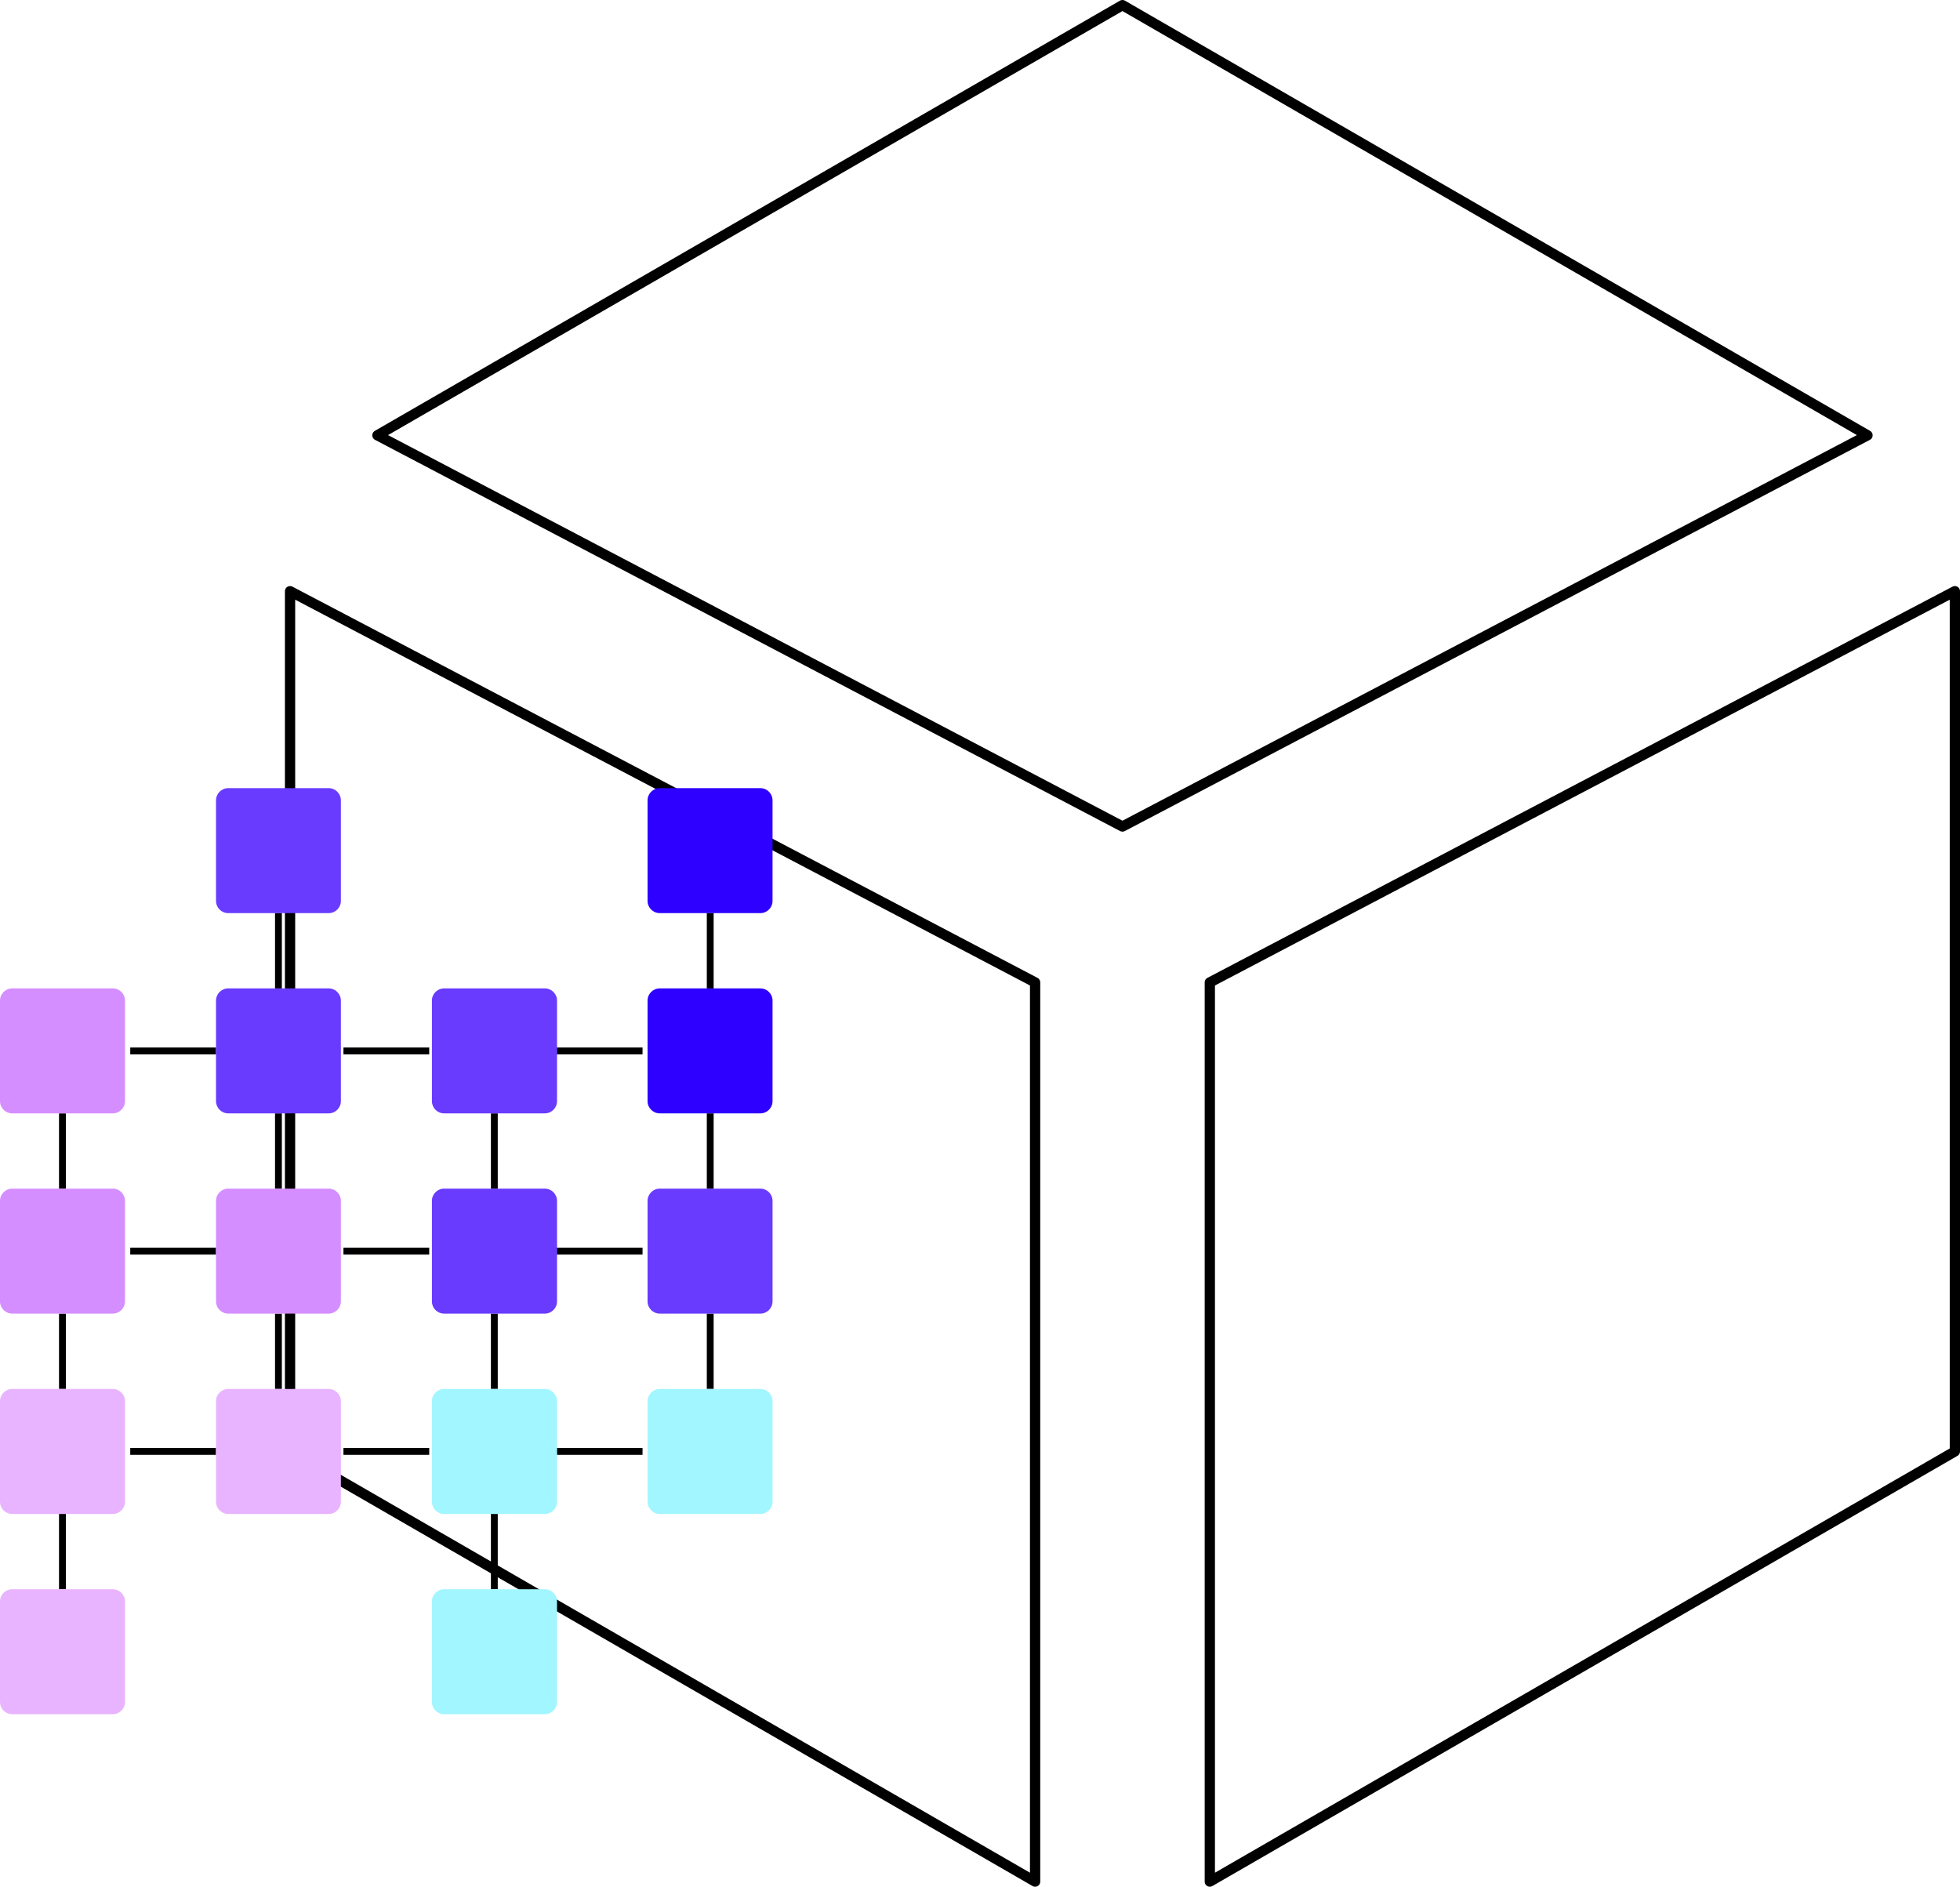
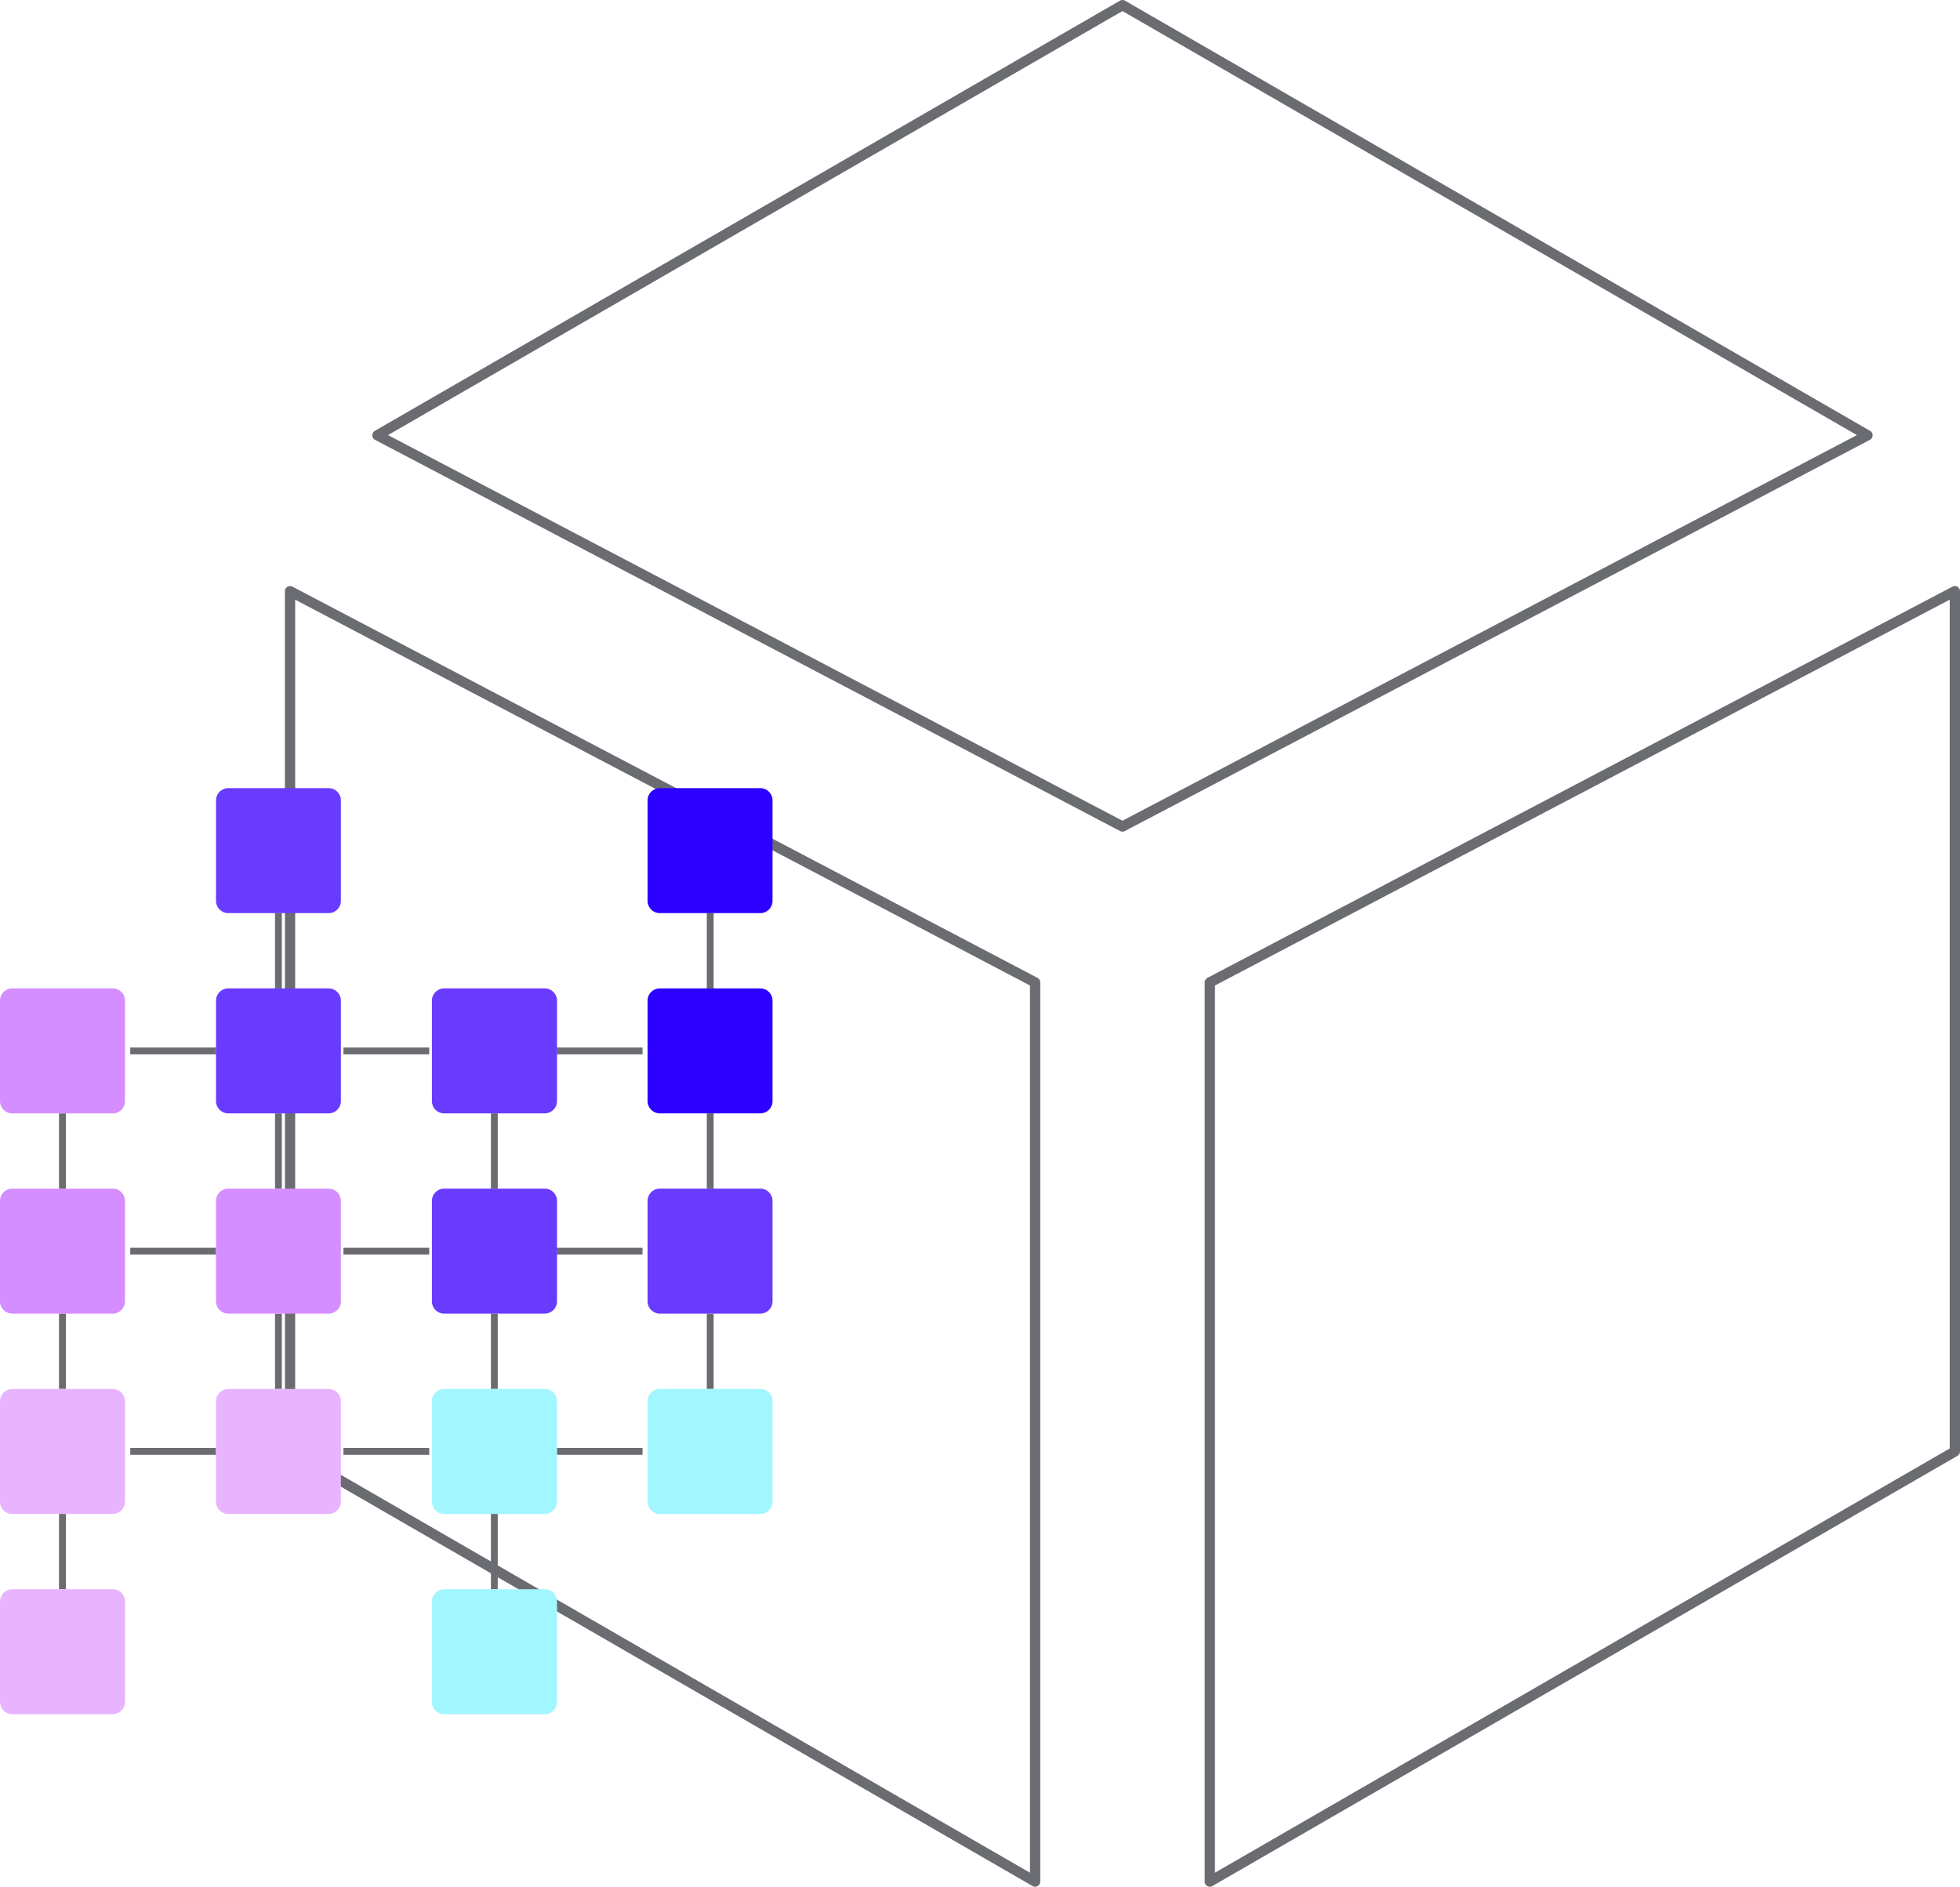
<svg xmlns="http://www.w3.org/2000/svg" viewBox="0 0 160.42 154.43">
  <defs>
    <style>
      .resilient-1,
      .resilient-2 {
        fill: none;
-         stroke: #000;
+         stroke: #6a6c72;
      }

      .resilient-1 {
        stroke-linejoin: round;
        stroke-width: 0.84px;
      }

      .resilient-2 {
        stroke-miterlimit: 10;
        stroke-width: 0.56px;
      }

      .resilient-3 {
        fill: #2d00ff;
      }

      .resilient-4 {
        fill: #683bff;
      }

      .resilient-5 {
        fill: #a2f6ff;
      }

      .resilient-6 {
        fill: #d58eff;
      }

      .resilient-7 {
        fill: #e9b4ff;
      }
    </style>
  </defs>
  <g id="Layer_2" data-name="Layer 2">
    <g id="Layer_3" data-name="Layer 3">
      <polygon class="resilient-1" points="30.89 35.63 91.87 0.42 152.85 35.63 91.87 67.65 30.89 35.63" />
      <polygon class="resilient-1" points="84.72 154.01 23.74 118.8 23.74 48.39 84.72 80.41 84.72 154.01" />
      <polygon class="resilient-1" points="99.02 80.41 160 48.39 160 118.8 99.02 154.01 99.02 80.41" />
      <line class="resilient-2" x1="5.11" y1="123.91" x2="5.11" y2="130.08" />
      <line class="resilient-2" x1="5.11" y1="107.52" x2="5.11" y2="113.69" />
      <line class="resilient-2" x1="22.79" y1="107.52" x2="22.79" y2="113.69" />
      <line class="resilient-2" x1="40.46" y1="123.91" x2="40.46" y2="130.08" />
      <line class="resilient-2" x1="40.46" y1="107.52" x2="40.46" y2="113.69" />
      <line class="resilient-2" x1="58.13" y1="107.52" x2="58.13" y2="113.69" />
      <line class="resilient-2" x1="5.11" y1="91.13" x2="5.11" y2="97.3" />
      <line class="resilient-2" x1="22.79" y1="91.13" x2="22.79" y2="97.3" />
      <line class="resilient-2" x1="40.46" y1="91.13" x2="40.46" y2="97.3" />
      <line class="resilient-2" x1="58.13" y1="91.13" x2="58.13" y2="97.3" />
      <line class="resilient-2" x1="17.68" y1="118.8" x2="10.66" y2="118.8" />
      <line class="resilient-2" x1="35.13" y1="118.8" x2="28.11" y2="118.8" />
      <line class="resilient-2" x1="52.59" y1="118.8" x2="45.57" y2="118.8" />
      <line class="resilient-2" x1="17.68" y1="102.41" x2="10.66" y2="102.41" />
      <line class="resilient-2" x1="17.68" y1="86.02" x2="10.66" y2="86.02" />
      <line class="resilient-2" x1="35.13" y1="102.41" x2="28.11" y2="102.41" />
      <line class="resilient-2" x1="35.13" y1="86.02" x2="28.11" y2="86.02" />
      <line class="resilient-2" x1="52.59" y1="102.41" x2="45.57" y2="102.41" />
      <line class="resilient-2" x1="52.59" y1="86.02" x2="45.57" y2="86.02" />
      <line class="resilient-2" x1="22.79" y1="74.73" x2="22.79" y2="80.91" />
      <line class="resilient-2" x1="58.13" y1="74.73" x2="58.13" y2="80.91" />
      <path class="resilient-3" d="M53,73.74V65.51a1,1,0,0,1,1-1h8.23a1,1,0,0,1,1,1v8.23a1,1,0,0,1-1,1H54A1,1,0,0,1,53,73.74Z" />
      <path class="resilient-3" d="M53,90.13V81.9a1,1,0,0,1,1-1h8.23a1,1,0,0,1,1,1v8.23a1,1,0,0,1-1,1H54A1,1,0,0,1,53,90.13Z" />
      <path class="resilient-4" d="M53,106.52V98.29a1,1,0,0,1,1-1h8.23a1,1,0,0,1,1,1v8.23a1,1,0,0,1-1,1H54A1,1,0,0,1,53,106.52Z" />
      <path class="resilient-5" d="M53,122.92v-8.23a1,1,0,0,1,1-1h8.23a1,1,0,0,1,1,1v8.23a1,1,0,0,1-1,1H54A1,1,0,0,1,53,122.92Z" />
      <path class="resilient-4" d="M35.35,90.13V81.9a1,1,0,0,1,1-1h8.24a1,1,0,0,1,1,1v8.23a1,1,0,0,1-1,1H36.34A1,1,0,0,1,35.35,90.13Z" />
      <path class="resilient-4" d="M35.35,106.52V98.29a1,1,0,0,1,1-1h8.24a1,1,0,0,1,1,1v8.23a1,1,0,0,1-1,1H36.34A1,1,0,0,1,35.35,106.52Z" />
      <path class="resilient-5" d="M35.35,122.92v-8.23a1,1,0,0,1,1-1h8.24a1,1,0,0,1,1,1v8.23a1,1,0,0,1-1,1H36.34A1,1,0,0,1,35.35,122.92Z" />
      <path class="resilient-5" d="M35.35,139.31v-8.23a1,1,0,0,1,1-1h8.24a1,1,0,0,1,1,1v8.23a1,1,0,0,1-1,1H36.34A1,1,0,0,1,35.35,139.31Z" />
      <path class="resilient-4" d="M17.68,73.74V65.51a1,1,0,0,1,1-1H26.9a1,1,0,0,1,1,1v8.23a1,1,0,0,1-1,1H18.67A1,1,0,0,1,17.68,73.74Z" />
      <path class="resilient-4" d="M17.68,90.13V81.9a1,1,0,0,1,1-1H26.9a1,1,0,0,1,1,1v8.23a1,1,0,0,1-1,1H18.67A1,1,0,0,1,17.68,90.13Z" />
      <path class="resilient-6" d="M17.68,106.52V98.29a1,1,0,0,1,1-1H26.9a1,1,0,0,1,1,1v8.23a1,1,0,0,1-1,1H18.67A1,1,0,0,1,17.68,106.52Z" />
      <path class="resilient-7" d="M17.68,122.92v-8.23a1,1,0,0,1,1-1H26.9a1,1,0,0,1,1,1v8.23a1,1,0,0,1-1,1H18.67A1,1,0,0,1,17.68,122.92Z" />
      <path class="resilient-6" d="M0,90.13V81.9a1,1,0,0,1,1-1H9.23a1,1,0,0,1,1,1v8.23a1,1,0,0,1-1,1H1A1,1,0,0,1,0,90.13Z" />
      <path class="resilient-6" d="M0,106.52V98.29a1,1,0,0,1,1-1H9.23a1,1,0,0,1,1,1v8.23a1,1,0,0,1-1,1H1A1,1,0,0,1,0,106.52Z" />
      <path class="resilient-7" d="M0,122.92v-8.23a1,1,0,0,1,1-1H9.23a1,1,0,0,1,1,1v8.23a1,1,0,0,1-1,1H1A1,1,0,0,1,0,122.92Z" />
      <path class="resilient-7" d="M0,139.31v-8.23a1,1,0,0,1,1-1H9.23a1,1,0,0,1,1,1v8.23a1,1,0,0,1-1,1H1A1,1,0,0,1,0,139.31Z" />
    </g>
  </g>
</svg>
